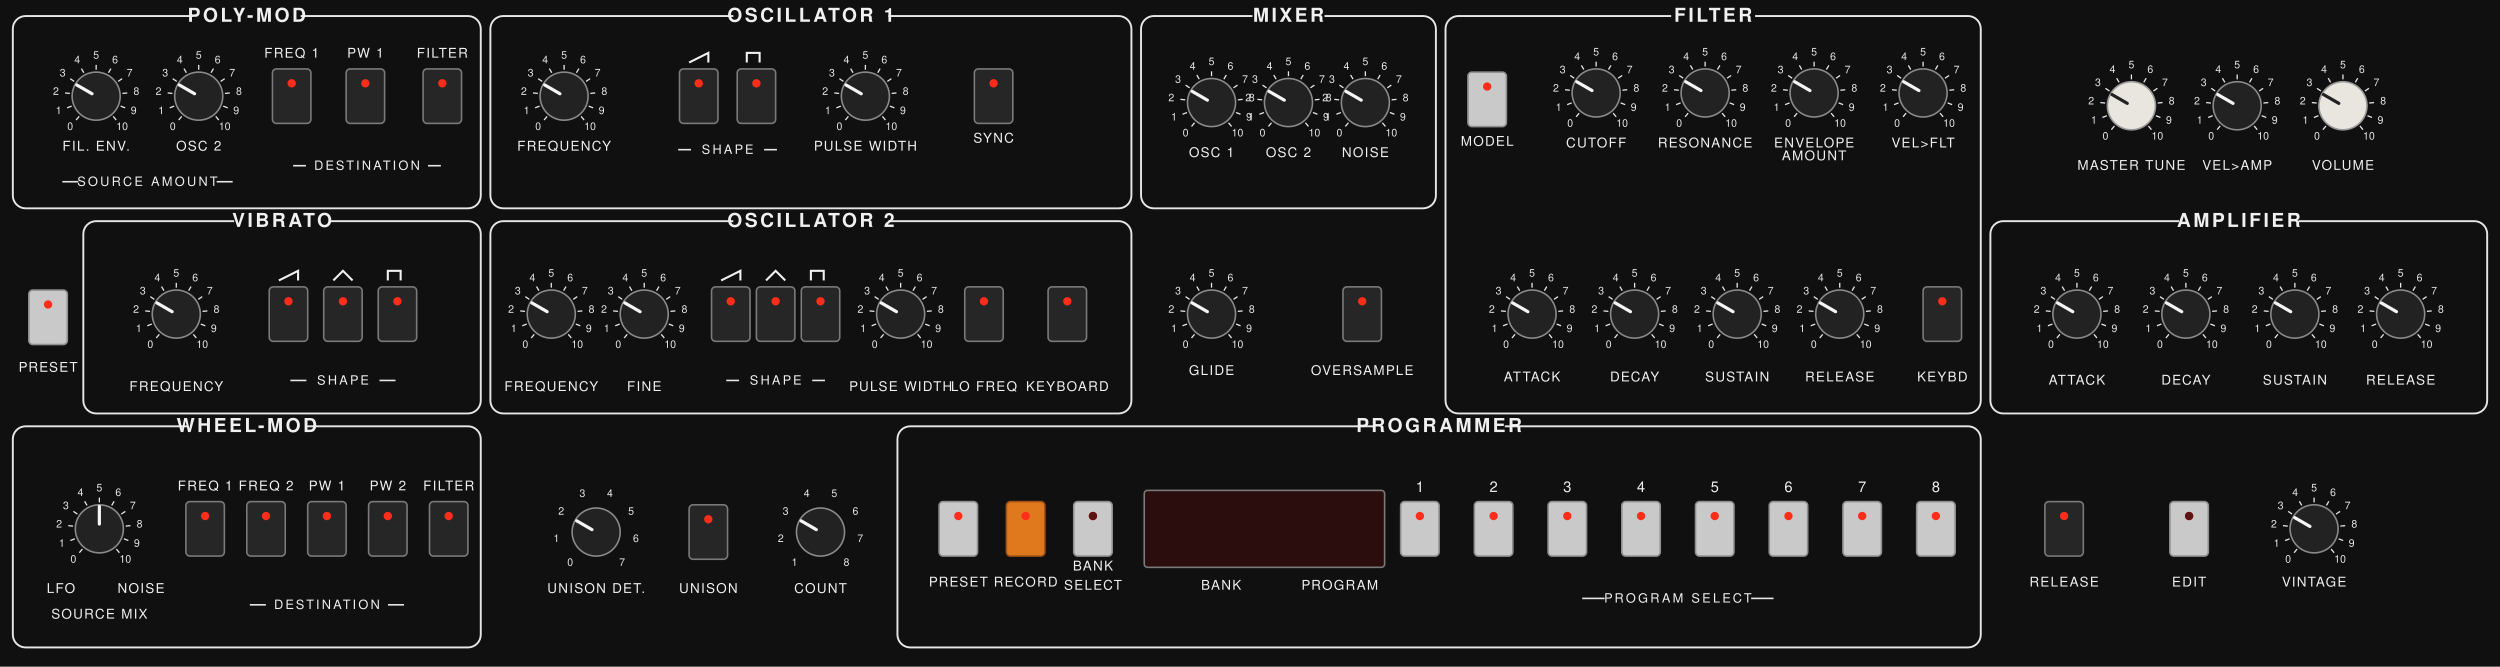
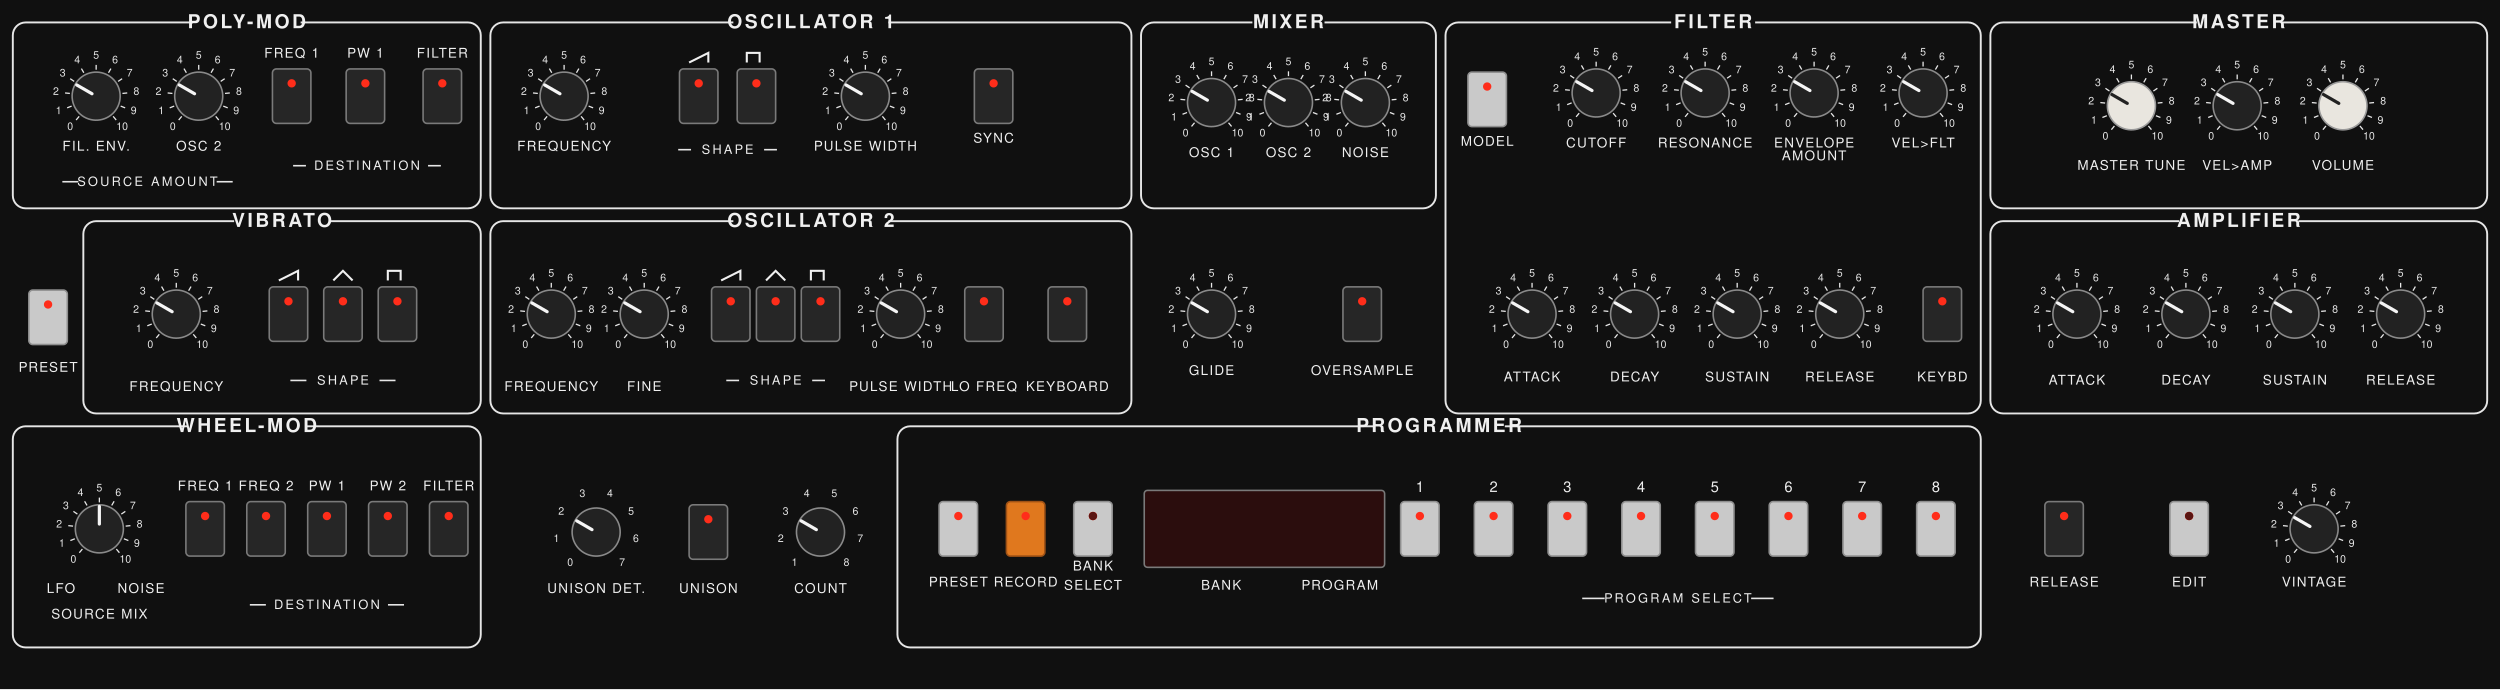
- <svg xmlns="http://www.w3.org/2000/svg" xmlns:xlink="http://www.w3.org/1999/xlink" viewBox="0 0 1560 416" width="1560" height="416">
+ <svg xmlns="http://www.w3.org/2000/svg" xmlns:xlink="http://www.w3.org/1999/xlink" viewBox="0 0 1560 430" width="1560" height="430">
  <style>
    text { font-family: Helvetica, Arial, sans-serif; fill: #f0f0f0; text-anchor: middle; }
    .hdr   { font-size: 12.0px; font-weight: 600; letter-spacing: 1.6px; }
    .lbl   { font-size: 8.4px; letter-spacing: 0.8px; }
    .sub   { font-size: 8.0px; letter-spacing: 1.4px; }
    .num   { font-size: 9.2px; letter-spacing: 0.5px; }
    .scale { font-size: 6.6px; fill: #e8e8e8; letter-spacing: 0; stroke: none; }
    .box   { fill: none; stroke: #e6e6e6; stroke-width: 1.2; }
    .rule  { stroke: #e6e6e6; stroke-width: 1; }
    .hdrbg { fill: #101010; stroke: none; }
  </style>
  <defs>
    <g id="led">
      <circle cx="0" cy="-8" r="2.6" fill="#ff2d1a" />
    </g>
    <g id="ledOff">
      <circle cx="0" cy="-8" r="2.6" fill="#5a1512" />
    </g>
    <g id="btnDark">
      <rect x="-12" y="-17" width="24" height="34" rx="2.5" fill="#262626" stroke="#7a7a7a" stroke-width="1" />
      <use xlink:href="#led" href="#led" />
    </g>
    <g id="btnGray">
      <rect x="-12" y="-17" width="24" height="34" rx="2.5" fill="#c9c9c9" stroke="#8f8f8f" stroke-width="1" />
      <use xlink:href="#led" href="#led" />
    </g>
    <g id="btnOrange">
      <rect x="-12" y="-17" width="24" height="34" rx="2.5" fill="#e0781e" stroke="#a05215" stroke-width="1" />
      <use xlink:href="#led" href="#led" />
    </g>
    <g id="gSaw" stroke="#f0f0f0" stroke-width="1.3" fill="none">
      <path d="M-6,3 L6,-3 L6,3" />
    </g>
    <g id="gTri" stroke="#f0f0f0" stroke-width="1.3" fill="none">
      <path d="M-6,3 L0,-3 L6,3" />
    </g>
    <g id="gSq" stroke="#f0f0f0" stroke-width="1.3" fill="none">
      <path d="M-6,3 L-6,-3 L2,-3 L2,3" />
    </g>
    <g id="knobScale" fill="#e8e8e8" stroke="#e8e8e8">
      <line x1="-10.6" y1="12.6" x2="-12.5" y2="14.9" stroke-width="0.8" />
      <text x="-16.2" y="21.1" class="scale">0</text>
      <line x1="-15.3" y1="6.2" x2="-18.1" y2="7.3" stroke-width="0.8" />
      <text x="-23.4" y="11.2" class="scale">1</text>
      <line x1="-16.4" y1="-1.7" x2="-19.4" y2="-2" stroke-width="0.8" />
      <text x="-25.1" y="-0.8" class="scale">2</text>
      <line x1="-13.7" y1="-9.2" x2="-16.2" y2="-10.9" stroke-width="0.8" />
      <text x="-20.9" y="-12.3" class="scale">3</text>
      <line x1="-7.7" y1="-14.6" x2="-9.2" y2="-17.2" stroke-width="0.8" />
      <text x="-11.8" y="-20.5" class="scale">4</text>
      <line x1="0" y1="-16.5" x2="0" y2="-19.5" stroke-width="0.8" />
      <text x="0" y="-23.4" class="scale">5</text>
      <line x1="7.7" y1="-14.6" x2="9.2" y2="-17.2" stroke-width="0.8" />
      <text x="11.8" y="-20.5" class="scale">6</text>
      <line x1="13.7" y1="-9.2" x2="16.2" y2="-10.9" stroke-width="0.8" />
      <text x="20.9" y="-12.3" class="scale">7</text>
      <line x1="16.4" y1="-1.7" x2="19.4" y2="-2" stroke-width="0.8" />
      <text x="25.1" y="-0.8" class="scale">8</text>
      <line x1="15.3" y1="6.2" x2="18.1" y2="7.3" stroke-width="0.8" />
      <text x="23.4" y="11.2" class="scale">9</text>
      <line x1="10.6" y1="12.6" x2="12.5" y2="14.9" stroke-width="0.8" />
      <text x="16.2" y="21.1" class="scale">10</text>
    </g>
    <g id="knobDial">
      <circle r="15" fill="#222222" stroke="#8a8a8a" stroke-width="1" />
      <line x1="0" y1="-3" x2="0" y2="-14" stroke="#f5f5f5" stroke-width="2" stroke-linecap="round" />
    </g>
    <g id="knobDialWhite">
      <circle r="15" fill="#e9e6df" stroke="#9a9a9a" stroke-width="1" />
      <line x1="0" y1="-3" x2="0" y2="-14" stroke="#222222" stroke-width="2" stroke-linecap="round" />
    </g>
  </defs>
-   <rect width="1560" height="416" fill="#101010" />
-   <rect class="box" rx="8" x="8" y="10" width="292" height="120" />
-   <rect class="hdrbg" x="120.4" y="4" width="67.2" height="12" />
-   <text class="hdr" x="154" y="13.6">POLY-MOD</text>
+   <rect width="1560" height="430" fill="#101010" />
+   <rect class="box" rx="8" x="8" y="14" width="292" height="116" />
+   <rect class="hdrbg" x="120.4" y="8" width="67.2" height="12" />
+   <text class="hdr" x="154" y="17.6">POLY-MOD</text>
  <g class="knob" data-param="fil_env" transform="translate(60,60)">
    <use xlink:href="#knobScale" href="#knobScale" />
    <g class="dial" transform="rotate(-60)">
      <use xlink:href="#knobDial" href="#knobDial" />
    </g>
  </g>
  <g class="knob" data-param="osc2" transform="translate(124,60)">
    <use xlink:href="#knobScale" href="#knobScale" />
    <g class="dial" transform="rotate(-60)">
      <use xlink:href="#knobDial" href="#knobDial" />
    </g>
  </g>
  <text class="lbl" x="60" y="94">FIL. ENV.</text>
  <text class="lbl" x="124" y="94">OSC 2</text>
  <g class="subhead">
    <line class="rule" x1="38.9" y1="113.4" x2="48.9" y2="113.4" />
    <line class="rule" x1="135.2" y1="113.4" x2="145.2" y2="113.4" />
    <text class="sub" x="92" y="116">SOURCE AMOUNT</text>
  </g>
  <g class="button" data-param="pm_freq1" transform="translate(182,60)">
    <use xlink:href="#btnDark" href="#btnDark" />
    <text class="lbl" y="-24">FREQ 1</text>
  </g>
  <g class="button" data-param="pm_pw1" transform="translate(228,60)">
    <use xlink:href="#btnDark" href="#btnDark" />
    <text class="lbl" y="-24">PW 1</text>
  </g>
  <g class="button" data-param="pm_filter" transform="translate(276,60)">
    <use xlink:href="#btnDark" href="#btnDark" />
    <text class="lbl" y="-24">FILTER</text>
  </g>
  <g class="subhead">
    <line class="rule" x1="182.9" y1="103.4" x2="190.9" y2="103.4" />
    <line class="rule" x1="267.1" y1="103.4" x2="275.1" y2="103.4" />
    <text class="sub" x="229" y="106">DESTINATION</text>
  </g>
  <g class="button" data-param="lfo_preset" transform="translate(30,198)">
    <use xlink:href="#btnGray" href="#btnGray" />
    <text class="lbl" y="34">PRESET</text>
  </g>
  <rect class="box" rx="8" x="52" y="138" width="248" height="120" />
  <rect class="hdrbg" x="146.1" y="132" width="59.8" height="12" />
  <text class="hdr" x="176" y="141.6">VIBRATO</text>
  <g class="knob" data-param="lfo_freq" transform="translate(110,196)">
    <use xlink:href="#knobScale" href="#knobScale" />
    <g class="dial" transform="rotate(-60)">
      <use xlink:href="#knobDial" href="#knobDial" />
    </g>
    <text class="lbl" y="48">FREQUENCY</text>
  </g>
  <g class="button" data-param="lfo_saw" transform="translate(180,196)">
    <use xlink:href="#btnDark" href="#btnDark" />
    <use xlink:href="#gSaw" href="#gSaw" y="-24" />
  </g>
  <g class="button" data-param="lfo_tri" transform="translate(214,196)">
    <use xlink:href="#btnDark" href="#btnDark" />
    <use xlink:href="#gTri" href="#gTri" y="-24" />
  </g>
  <g class="button" data-param="lfo_sq" transform="translate(248,196)">
    <use xlink:href="#btnDark" href="#btnDark" />
    <use xlink:href="#gSq" href="#gSq" y="-24" />
  </g>
  <g class="subhead">
    <line class="rule" x1="181.2" y1="237.4" x2="191.2" y2="237.4" />
    <line class="rule" x1="236.8" y1="237.4" x2="246.8" y2="237.4" />
    <text class="sub" x="214" y="240">SHAPE</text>
  </g>
  <rect class="box" rx="8" x="8" y="266" width="292" height="138" />
  <rect class="hdrbg" x="116.7" y="260" width="74.6" height="12" />
  <text class="hdr" x="154" y="269.6">WHEEL-MOD</text>
  <g class="knob" data-param="wm_mix" transform="translate(62,330)">
    <use xlink:href="#knobScale" href="#knobScale" />
    <g class="dial" transform="rotate(0)">
      <use xlink:href="#knobDial" href="#knobDial" />
    </g>
    <text class="lbl" x="-24" y="40">LFO</text>
    <text class="lbl" x="26" y="40">NOISE</text>
    <text class="lbl" y="56">SOURCE MIX</text>
  </g>
  <g class="button" data-param="wm_freq1" transform="translate(128,330)">
    <use xlink:href="#btnDark" href="#btnDark" />
    <text class="lbl" y="-24">FREQ 1</text>
  </g>
  <g class="button" data-param="wm_freq2" transform="translate(166,330)">
    <use xlink:href="#btnDark" href="#btnDark" />
    <text class="lbl" y="-24">FREQ 2</text>
  </g>
  <g class="button" data-param="wm_pw1" transform="translate(204,330)">
    <use xlink:href="#btnDark" href="#btnDark" />
    <text class="lbl" y="-24">PW 1</text>
  </g>
  <g class="button" data-param="wm_pw2" transform="translate(242,330)">
    <use xlink:href="#btnDark" href="#btnDark" />
    <text class="lbl" y="-24">PW 2</text>
  </g>
  <g class="button" data-param="wm_filter" transform="translate(280,330)">
    <use xlink:href="#btnDark" href="#btnDark" />
    <text class="lbl" y="-24">FILTER</text>
  </g>
  <g class="subhead">
    <line class="rule" x1="155.9" y1="377.4" x2="165.9" y2="377.4" />
    <line class="rule" x1="242.1" y1="377.4" x2="252.1" y2="377.4" />
    <text class="sub" x="204" y="380">DESTINATION</text>
  </g>
-   <rect class="box" rx="8" x="306" y="10" width="400" height="120" />
-   <rect class="hdrbg" x="457.6" y="4" width="96.8" height="12" />
-   <text class="hdr" x="506" y="13.6">OSCILLATOR 1</text>
+   <rect class="box" rx="8" x="306" y="14" width="400" height="116" />
+   <rect class="hdrbg" x="457.6" y="8" width="96.8" height="12" />
+   <text class="hdr" x="506" y="17.6">OSCILLATOR 1</text>
  <g class="knob" data-param="osc1_freq" transform="translate(352,60)">
    <use xlink:href="#knobScale" href="#knobScale" />
    <g class="dial" transform="rotate(-60)">
      <use xlink:href="#knobDial" href="#knobDial" />
    </g>
    <text class="lbl" y="34">FREQUENCY</text>
  </g>
  <g class="button" data-param="osc1_saw" transform="translate(436,60)">
    <use xlink:href="#btnDark" href="#btnDark" />
    <use xlink:href="#gSaw" href="#gSaw" y="-24" />
  </g>
  <g class="button" data-param="osc1_sq" transform="translate(472,60)">
    <use xlink:href="#btnDark" href="#btnDark" />
    <use xlink:href="#gSq" href="#gSq" y="-24" />
  </g>
  <g class="subhead">
    <line class="rule" x1="423.2" y1="93.4" x2="431.2" y2="93.4" />
    <line class="rule" x1="476.8" y1="93.4" x2="484.8" y2="93.4" />
    <text class="sub" x="454" y="96">SHAPE</text>
  </g>
  <g class="knob" data-param="osc1_pw" transform="translate(540,60)">
    <use xlink:href="#knobScale" href="#knobScale" />
    <g class="dial" transform="rotate(-60)">
      <use xlink:href="#knobDial" href="#knobDial" />
    </g>
    <text class="lbl" y="34">PULSE WIDTH</text>
  </g>
  <g class="button" data-param="osc1_sync" transform="translate(620,60)">
    <use xlink:href="#btnDark" href="#btnDark" />
    <text class="lbl" y="29">SYNC</text>
  </g>
  <rect class="box" rx="8" x="306" y="138" width="400" height="120" />
  <rect class="hdrbg" x="457.6" y="132" width="96.8" height="12" />
  <text class="hdr" x="506" y="141.6">OSCILLATOR 2</text>
  <g class="knob" data-param="osc2_freq" transform="translate(344,196)">
    <use xlink:href="#knobScale" href="#knobScale" />
    <g class="dial" transform="rotate(-60)">
      <use xlink:href="#knobDial" href="#knobDial" />
    </g>
    <text class="lbl" y="48">FREQUENCY</text>
  </g>
  <g class="knob" data-param="osc2_fine" transform="translate(402,196)">
    <use xlink:href="#knobScale" href="#knobScale" />
    <g class="dial" transform="rotate(-60)">
      <use xlink:href="#knobDial" href="#knobDial" />
    </g>
    <text class="lbl" y="48">FINE</text>
  </g>
  <g class="button" data-param="osc2_saw" transform="translate(456,196)">
    <use xlink:href="#btnDark" href="#btnDark" />
    <use xlink:href="#gSaw" href="#gSaw" y="-24" />
  </g>
  <g class="button" data-param="osc2_tri" transform="translate(484,196)">
    <use xlink:href="#btnDark" href="#btnDark" />
    <use xlink:href="#gTri" href="#gTri" y="-24" />
  </g>
  <g class="button" data-param="osc2_sq" transform="translate(512,196)">
    <use xlink:href="#btnDark" href="#btnDark" />
    <use xlink:href="#gSq" href="#gSq" y="-24" />
  </g>
  <g class="subhead">
    <line class="rule" x1="453.2" y1="237.4" x2="461.2" y2="237.4" />
    <line class="rule" x1="506.8" y1="237.4" x2="514.8" y2="237.4" />
    <text class="sub" x="484" y="240">SHAPE</text>
  </g>
  <g class="knob" data-param="osc2_pw" transform="translate(562,196)">
    <use xlink:href="#knobScale" href="#knobScale" />
    <g class="dial" transform="rotate(-60)">
      <use xlink:href="#knobDial" href="#knobDial" />
    </g>
    <text class="lbl" y="48">PULSE WIDTH</text>
  </g>
  <g class="button" data-param="osc2_lofreq" transform="translate(614,196)">
    <use xlink:href="#btnDark" href="#btnDark" />
    <text class="lbl" y="48">LO FREQ</text>
  </g>
  <g class="button" data-param="osc2_keyboard" transform="translate(666,196)">
    <use xlink:href="#btnDark" href="#btnDark" />
    <text class="lbl" y="48">KEYBOARD</text>
  </g>
  <g class="knob" data-param="unison_det" transform="translate(372,332)">
    <g class="scale">
      <line x1="-10.6" y1="12.6" x2="-12.5" y2="14.9" stroke-width="0.8" />
      <text x="-16.2" y="21.1" class="scale">0</text>
      <line x1="-16.2" y1="2.9" x2="-19.2" y2="3.4" stroke-width="0.8" />
      <text x="-24.8" y="6.2" class="scale">1</text>
      <line x1="-14.3" y1="-8.3" x2="-16.9" y2="-9.8" stroke-width="0.8" />
      <text x="-21.8" y="-10.8" class="scale">2</text>
      <line x1="-5.6" y1="-15.5" x2="-6.7" y2="-18.3" stroke-width="0.8" />
      <text x="-8.6" y="-21.9" class="scale">3</text>
      <line x1="5.6" y1="-15.5" x2="6.7" y2="-18.3" stroke-width="0.8" />
      <text x="8.6" y="-21.9" class="scale">4</text>
      <line x1="14.3" y1="-8.3" x2="16.9" y2="-9.8" stroke-width="0.8" />
      <text x="21.8" y="-10.8" class="scale">5</text>
      <line x1="16.2" y1="2.9" x2="19.2" y2="3.4" stroke-width="0.8" />
      <text x="24.8" y="6.2" class="scale">6</text>
      <line x1="10.6" y1="12.6" x2="12.5" y2="14.9" stroke-width="0.8" />
      <text x="16.2" y="21.1" class="scale">7</text>
    </g>
    <g class="dial" transform="rotate(-60)">
      <use xlink:href="#knobDial" href="#knobDial" />
    </g>
    <text class="lbl" y="38">UNISON DET.</text>
  </g>
  <g class="button" data-param="unison" transform="translate(442,332)">
    <use xlink:href="#btnDark" href="#btnDark" />
    <text class="lbl" y="38">UNISON</text>
  </g>
  <g class="knob" data-param="unison_cnt" transform="translate(512,332)">
    <g class="scale">
      <line x1="-10.6" y1="12.6" x2="-12.5" y2="14.9" stroke-width="0.8" />
      <text x="-16.2" y="21.1" class="scale">1</text>
      <line x1="-16.2" y1="2.9" x2="-19.2" y2="3.4" stroke-width="0.8" />
      <text x="-24.8" y="6.2" class="scale">2</text>
      <line x1="-14.3" y1="-8.3" x2="-16.9" y2="-9.8" stroke-width="0.8" />
      <text x="-21.8" y="-10.8" class="scale">3</text>
      <line x1="-5.6" y1="-15.5" x2="-6.7" y2="-18.3" stroke-width="0.8" />
      <text x="-8.6" y="-21.9" class="scale">4</text>
      <line x1="5.6" y1="-15.5" x2="6.7" y2="-18.3" stroke-width="0.8" />
      <text x="8.6" y="-21.9" class="scale">5</text>
      <line x1="14.3" y1="-8.3" x2="16.9" y2="-9.8" stroke-width="0.8" />
      <text x="21.8" y="-10.8" class="scale">6</text>
      <line x1="16.2" y1="2.9" x2="19.2" y2="3.4" stroke-width="0.8" />
      <text x="24.8" y="6.2" class="scale">7</text>
      <line x1="10.6" y1="12.6" x2="12.5" y2="14.9" stroke-width="0.8" />
      <text x="16.2" y="21.1" class="scale">8</text>
    </g>
    <g class="dial" transform="rotate(-60)">
      <use xlink:href="#knobDial" href="#knobDial" />
    </g>
    <text class="lbl" y="38">COUNT</text>
  </g>
-   <rect class="box" rx="8" x="712" y="10" width="184" height="120" />
-   <rect class="hdrbg" x="781.5" y="4" width="45" height="12" />
-   <text class="hdr" x="804" y="13.6">MIXER</text>
+   <rect class="box" rx="8" x="712" y="14" width="184" height="116" />
+   <rect class="hdrbg" x="781.5" y="8" width="45" height="12" />
+   <text class="hdr" x="804" y="17.6">MIXER</text>
  <g class="knob" data-param="mix_osc1" transform="translate(756,64)">
    <use xlink:href="#knobScale" href="#knobScale" />
    <g class="dial" transform="rotate(-60)">
      <use xlink:href="#knobDial" href="#knobDial" />
    </g>
    <text class="lbl" y="34">OSC 1</text>
  </g>
  <g class="knob" data-param="mix_osc2" transform="translate(804,64)">
    <use xlink:href="#knobScale" href="#knobScale" />
    <g class="dial" transform="rotate(-60)">
      <use xlink:href="#knobDial" href="#knobDial" />
    </g>
    <text class="lbl" y="34">OSC 2</text>
  </g>
  <g class="knob" data-param="mix_noise" transform="translate(852,64)">
    <use xlink:href="#knobScale" href="#knobScale" />
    <g class="dial" transform="rotate(-60)">
      <use xlink:href="#knobDial" href="#knobDial" />
    </g>
    <text class="lbl" y="34">NOISE</text>
  </g>
  <g class="knob" data-param="glide" transform="translate(756,196)">
    <use xlink:href="#knobScale" href="#knobScale" />
    <g class="dial" transform="rotate(-60)">
      <use xlink:href="#knobDial" href="#knobDial" />
    </g>
    <text class="lbl" y="38">GLIDE</text>
  </g>
  <g class="button" data-param="os" transform="translate(850,196)">
    <use xlink:href="#btnDark" href="#btnDark" />
    <text class="lbl" y="38">OVERSAMPLE</text>
  </g>
-   <rect class="box" rx="8" x="902" y="10" width="334" height="248" />
-   <rect class="hdrbg" x="1042.8" y="4" width="52.4" height="12" />
-   <text class="hdr" x="1069" y="13.6">FILTER</text>
+   <rect class="box" rx="8" x="902" y="14" width="334" height="244" />
+   <rect class="hdrbg" x="1042.8" y="8" width="52.4" height="12" />
+   <text class="hdr" x="1069" y="17.6">FILTER</text>
  <g class="button" data-param="flt_model" transform="translate(928,62)">
    <use xlink:href="#btnGray" href="#btnGray" />
    <text class="lbl" y="29">MODEL</text>
  </g>
  <g class="knob" data-param="flt_cutoff" transform="translate(996,58)">
    <use xlink:href="#knobScale" href="#knobScale" />
    <g class="dial" transform="rotate(-60)">
      <use xlink:href="#knobDial" href="#knobDial" />
    </g>
    <text class="lbl" y="34">CUTOFF</text>
  </g>
  <g class="knob" data-param="flt_reso" transform="translate(1064,58)">
    <use xlink:href="#knobScale" href="#knobScale" />
    <g class="dial" transform="rotate(-60)">
      <use xlink:href="#knobDial" href="#knobDial" />
    </g>
    <text class="lbl" y="34">RESONANCE</text>
  </g>
  <g class="knob" data-param="flt_envamt" transform="translate(1132,58)">
    <use xlink:href="#knobScale" href="#knobScale" />
    <g class="dial" transform="rotate(-60)">
      <use xlink:href="#knobDial" href="#knobDial" />
    </g>
    <text class="lbl" y="34">ENVELOPE</text>
  </g>
  <text class="lbl" x="1132" y="100">AMOUNT</text>
  <g class="knob" data-param="vel_flt" transform="translate(1200,58)">
    <use xlink:href="#knobScale" href="#knobScale" />
    <g class="dial" transform="rotate(-60)">
      <use xlink:href="#knobDial" href="#knobDial" />
    </g>
    <text class="lbl" y="34">VEL&gt;FLT</text>
  </g>
  <g class="knob" data-param="flt_a" transform="translate(956,196)">
    <use xlink:href="#knobScale" href="#knobScale" />
    <g class="dial" transform="rotate(-60)">
      <use xlink:href="#knobDial" href="#knobDial" />
    </g>
    <text class="lbl" y="42">ATTACK</text>
  </g>
  <g class="knob" data-param="flt_d" transform="translate(1020,196)">
    <use xlink:href="#knobScale" href="#knobScale" />
    <g class="dial" transform="rotate(-60)">
      <use xlink:href="#knobDial" href="#knobDial" />
    </g>
    <text class="lbl" y="42">DECAY</text>
  </g>
  <g class="knob" data-param="flt_s" transform="translate(1084,196)">
    <use xlink:href="#knobScale" href="#knobScale" />
    <g class="dial" transform="rotate(-60)">
      <use xlink:href="#knobDial" href="#knobDial" />
    </g>
    <text class="lbl" y="42">SUSTAIN</text>
  </g>
  <g class="knob" data-param="flt_r" transform="translate(1148,196)">
    <use xlink:href="#knobScale" href="#knobScale" />
    <g class="dial" transform="rotate(-60)">
      <use xlink:href="#knobDial" href="#knobDial" />
    </g>
    <text class="lbl" y="42">RELEASE</text>
  </g>
  <g class="button" data-param="flt_keyboard" transform="translate(1212,196)">
    <use xlink:href="#btnDark" href="#btnDark" />
    <text class="lbl" y="42">KEYBD</text>
  </g>
  <g class="knob" data-param="master_tune" transform="translate(1330,66)">
    <use xlink:href="#knobScale" href="#knobScale" />
    <g class="dial" transform="rotate(-60)">
      <use xlink:href="#knobDialWhite" href="#knobDialWhite" />
    </g>
    <text class="lbl" y="40">MASTER TUNE</text>
  </g>
  <g class="knob" data-param="vel_amp" transform="translate(1396,66)">
    <use xlink:href="#knobScale" href="#knobScale" />
    <g class="dial" transform="rotate(-60)">
      <use xlink:href="#knobDial" href="#knobDial" />
    </g>
    <text class="lbl" y="40">VEL&gt;AMP</text>
  </g>
  <g class="knob" data-param="volume" transform="translate(1462,66)">
    <use xlink:href="#knobScale" href="#knobScale" />
    <g class="dial" transform="rotate(-60)">
      <use xlink:href="#knobDialWhite" href="#knobDialWhite" />
    </g>
    <text class="lbl" y="40">VOLUME</text>
  </g>
+   <rect class="box" rx="8" x="1242" y="14" width="310" height="116" />
+   <rect class="hdrbg" x="1370.8" y="8" width="52.4" height="12" />
+   <text class="hdr" x="1397" y="17.6">MASTER</text>
  <rect class="box" rx="8" x="1242" y="138" width="310" height="120" />
  <rect class="hdrbg" x="1359.7" y="132" width="74.6" height="12" />
  <text class="hdr" x="1397" y="141.6">AMPLIFIER</text>
  <g class="knob" data-param="amp_a" transform="translate(1296,196)">
    <use xlink:href="#knobScale" href="#knobScale" />
    <g class="dial" transform="rotate(-60)">
      <use xlink:href="#knobDial" href="#knobDial" />
    </g>
    <text class="lbl" y="44">ATTACK</text>
  </g>
  <g class="knob" data-param="amp_d" transform="translate(1364,196)">
    <use xlink:href="#knobScale" href="#knobScale" />
    <g class="dial" transform="rotate(-60)">
      <use xlink:href="#knobDial" href="#knobDial" />
    </g>
    <text class="lbl" y="44">DECAY</text>
  </g>
  <g class="knob" data-param="amp_s" transform="translate(1432,196)">
    <use xlink:href="#knobScale" href="#knobScale" />
    <g class="dial" transform="rotate(-60)">
      <use xlink:href="#knobDial" href="#knobDial" />
    </g>
    <text class="lbl" y="44">SUSTAIN</text>
  </g>
  <g class="knob" data-param="amp_r" transform="translate(1498,196)">
    <use xlink:href="#knobScale" href="#knobScale" />
    <g class="dial" transform="rotate(-60)">
      <use xlink:href="#knobDial" href="#knobDial" />
    </g>
    <text class="lbl" y="44">RELEASE</text>
  </g>
  <rect class="box" rx="8" x="560" y="266" width="676" height="138" />
  <rect class="hdrbg" x="857" y="260" width="82" height="12" />
  <text class="hdr" x="898" y="269.6">PROGRAMMER</text>
  <g class="button" data-param="prog_preset" transform="translate(598,330)">
    <use xlink:href="#btnGray" href="#btnGray" />
    <text class="lbl" y="36">PRESET</text>
  </g>
  <g class="button" data-param="prog_record" transform="translate(640,330)">
    <use xlink:href="#btnOrange" href="#btnOrange" />
    <text class="lbl" y="36">RECORD</text>
  </g>
  <g class="button" data-param="prog_bankselect" transform="translate(682,330)">
    <use xlink:href="#btnGray" href="#btnGray" />
    <use xlink:href="#ledOff" href="#ledOff" />
  </g>
  <text class="lbl" x="682" y="356">BANK</text>
  <text class="lbl" x="682" y="368">SELECT</text>
  <g class="display" data-param="display">
    <rect x="714" y="306" width="150" height="48" rx="2" fill="#2b0d0d" stroke="#7a7a7a" stroke-width="1" />
    <text class="lbl" x="762" y="368">BANK</text>
    <text class="lbl" x="836" y="368">PROGRAM</text>
  </g>
  <g class="button" data-param="program_1" transform="translate(886,330)">
    <use xlink:href="#btnGray" href="#btnGray" />
    <text class="num" y="-23">1</text>
  </g>
  <g class="button" data-param="program_2" transform="translate(932,330)">
    <use xlink:href="#btnGray" href="#btnGray" />
    <text class="num" y="-23">2</text>
  </g>
  <g class="button" data-param="program_3" transform="translate(978,330)">
    <use xlink:href="#btnGray" href="#btnGray" />
    <text class="num" y="-23">3</text>
  </g>
  <g class="button" data-param="program_4" transform="translate(1024,330)">
    <use xlink:href="#btnGray" href="#btnGray" />
    <text class="num" y="-23">4</text>
  </g>
  <g class="button" data-param="program_5" transform="translate(1070,330)">
    <use xlink:href="#btnGray" href="#btnGray" />
    <text class="num" y="-23">5</text>
  </g>
  <g class="button" data-param="program_6" transform="translate(1116,330)">
    <use xlink:href="#btnGray" href="#btnGray" />
    <text class="num" y="-23">6</text>
  </g>
  <g class="button" data-param="program_7" transform="translate(1162,330)">
    <use xlink:href="#btnGray" href="#btnGray" />
    <text class="num" y="-23">7</text>
  </g>
  <g class="button" data-param="program_8" transform="translate(1208,330)">
    <use xlink:href="#btnGray" href="#btnGray" />
    <text class="num" y="-23">8</text>
  </g>
  <g class="subhead">
    <line class="rule" x1="987.3" y1="373.4" x2="1001.3" y2="373.4" />
    <line class="rule" x1="1092.7" y1="373.4" x2="1106.7" y2="373.4" />
    <text class="sub" x="1047" y="376">PROGRAM SELECT</text>
  </g>
  <g class="button" data-param="release_btn" transform="translate(1288,330)">
    <use xlink:href="#btnDark" href="#btnDark" />
    <text class="lbl" y="36">RELEASE</text>
  </g>
  <g class="button" data-param="edit_btn" transform="translate(1366,330)">
    <use xlink:href="#btnGray" href="#btnGray" />
    <use xlink:href="#ledOff" href="#ledOff" />
    <text class="lbl" y="36">EDIT</text>
  </g>
  <g class="knob" data-param="vintage" transform="translate(1444,330)">
    <use xlink:href="#knobScale" href="#knobScale" />
    <g class="dial" transform="rotate(-60)">
      <use xlink:href="#knobDial" href="#knobDial" />
    </g>
    <text class="lbl" y="36">VINTAGE</text>
  </g>
</svg>
